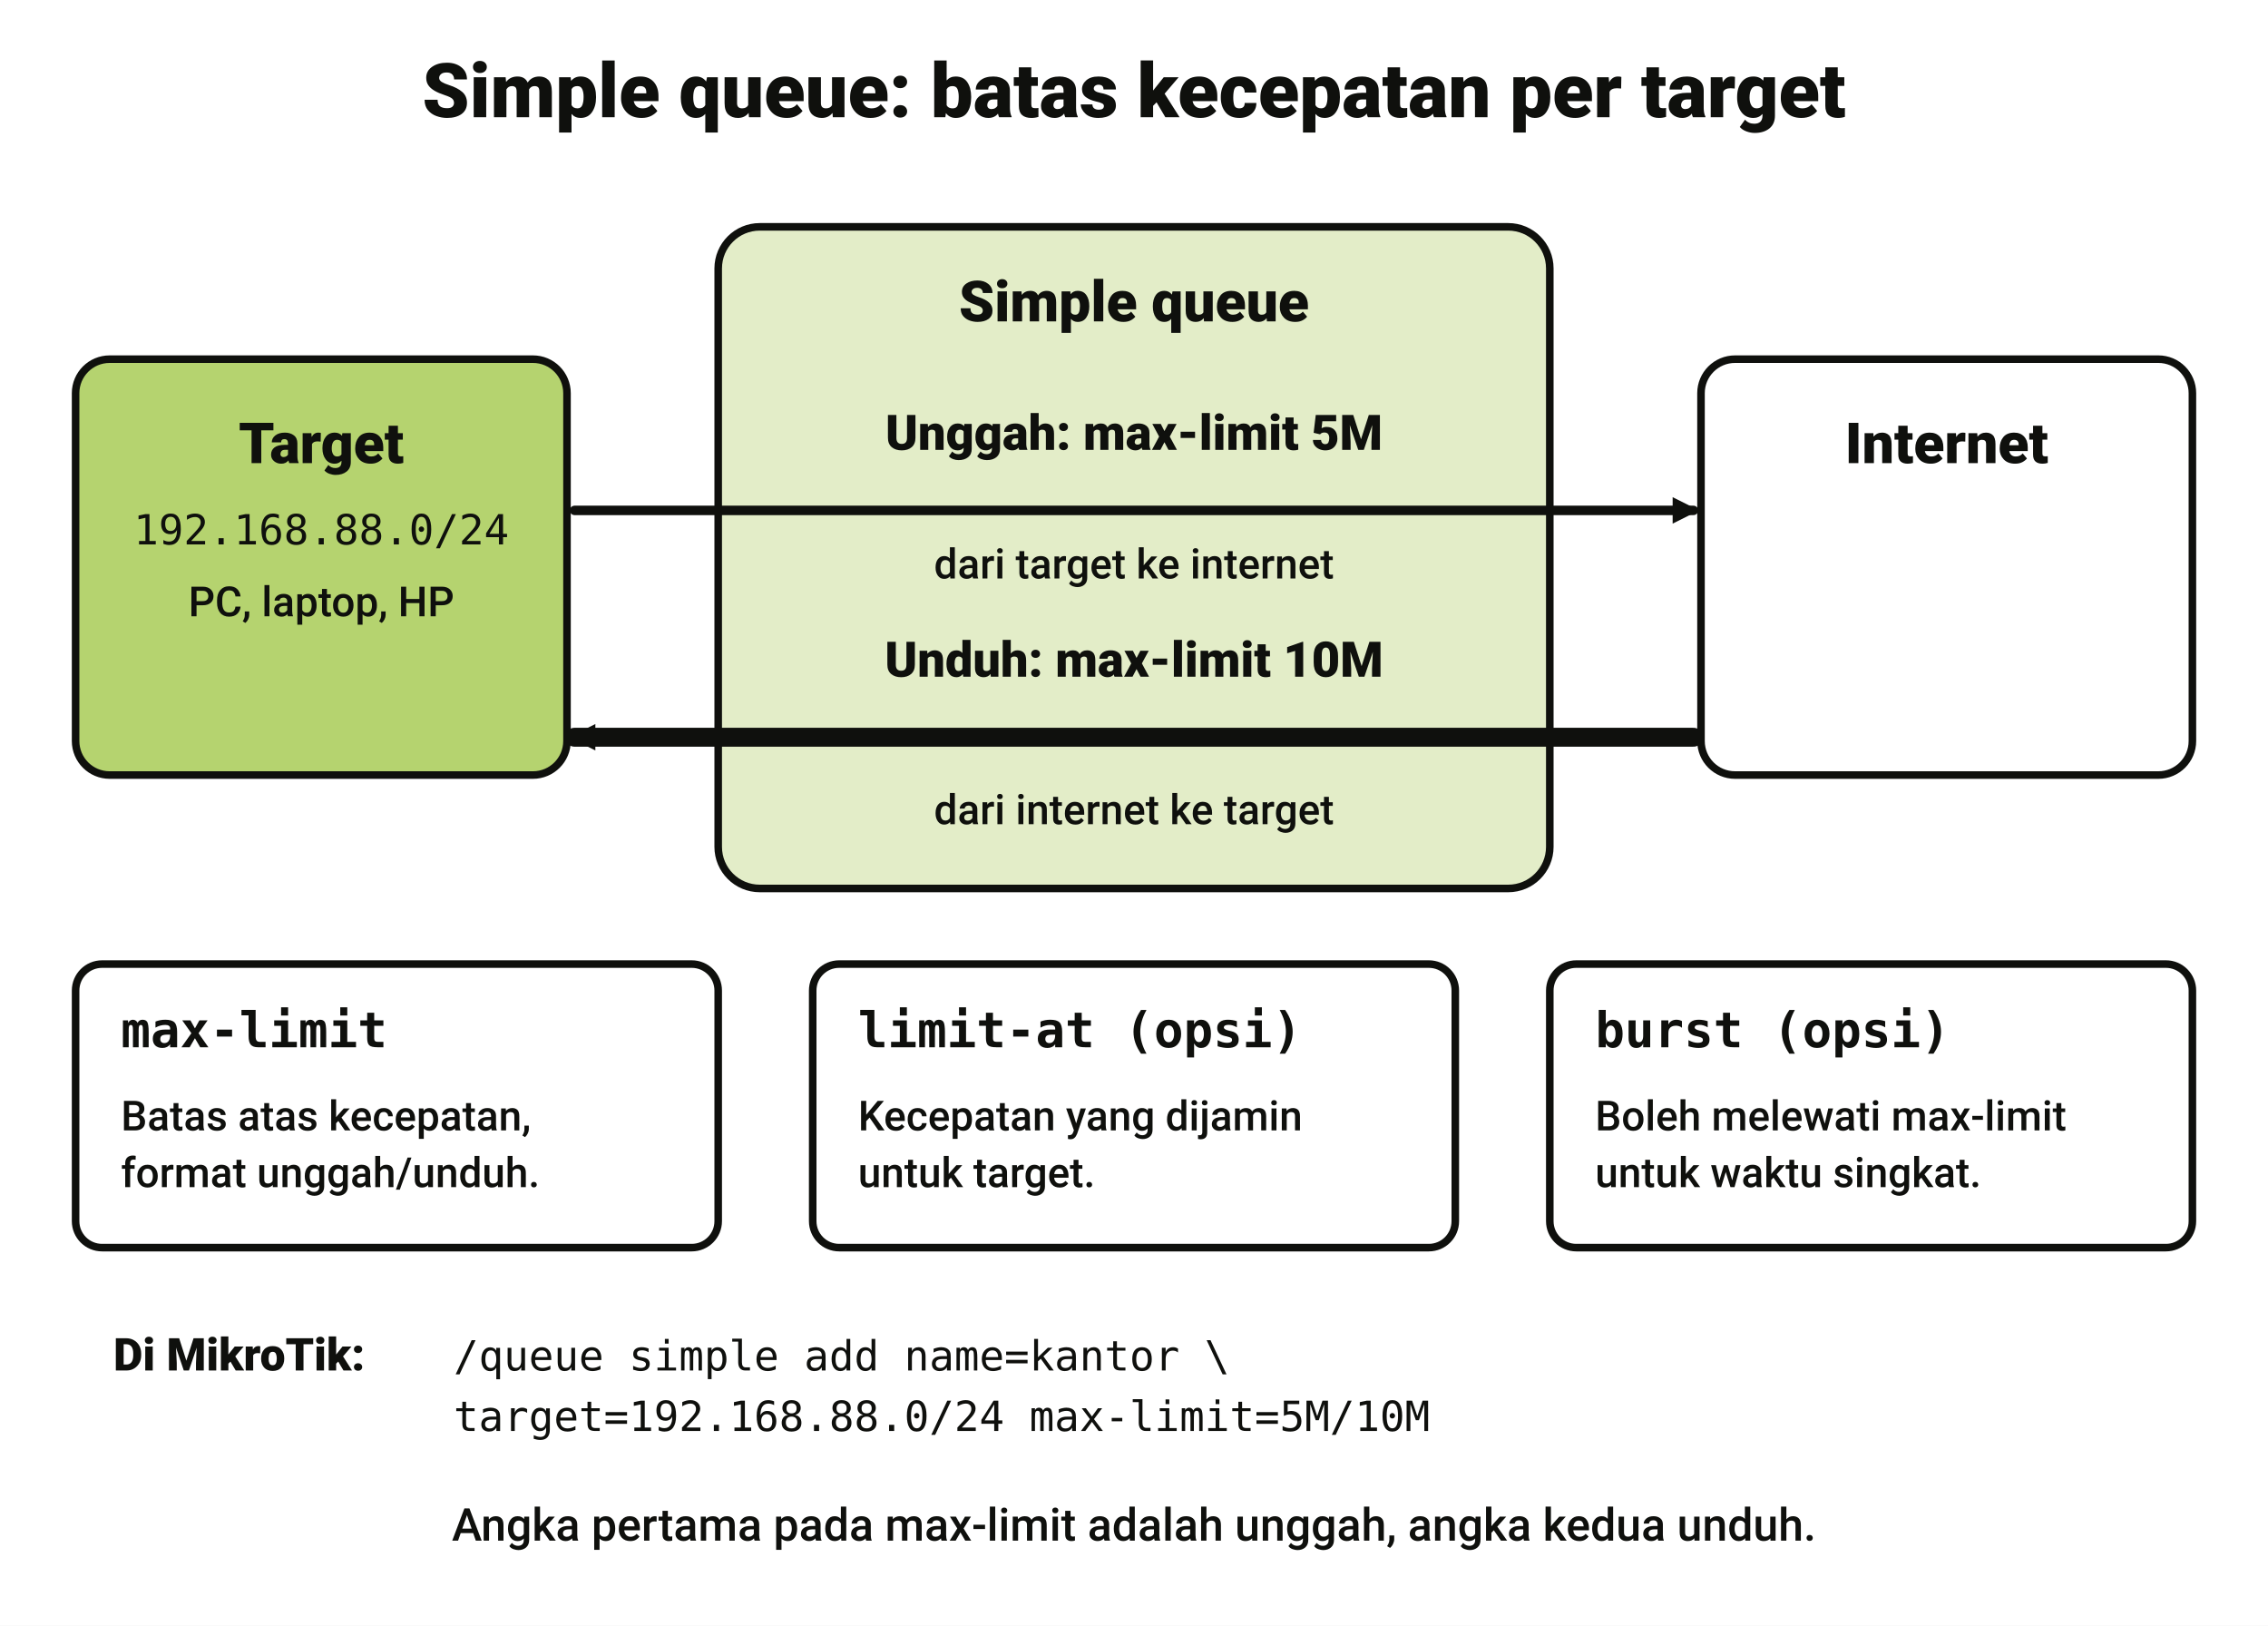
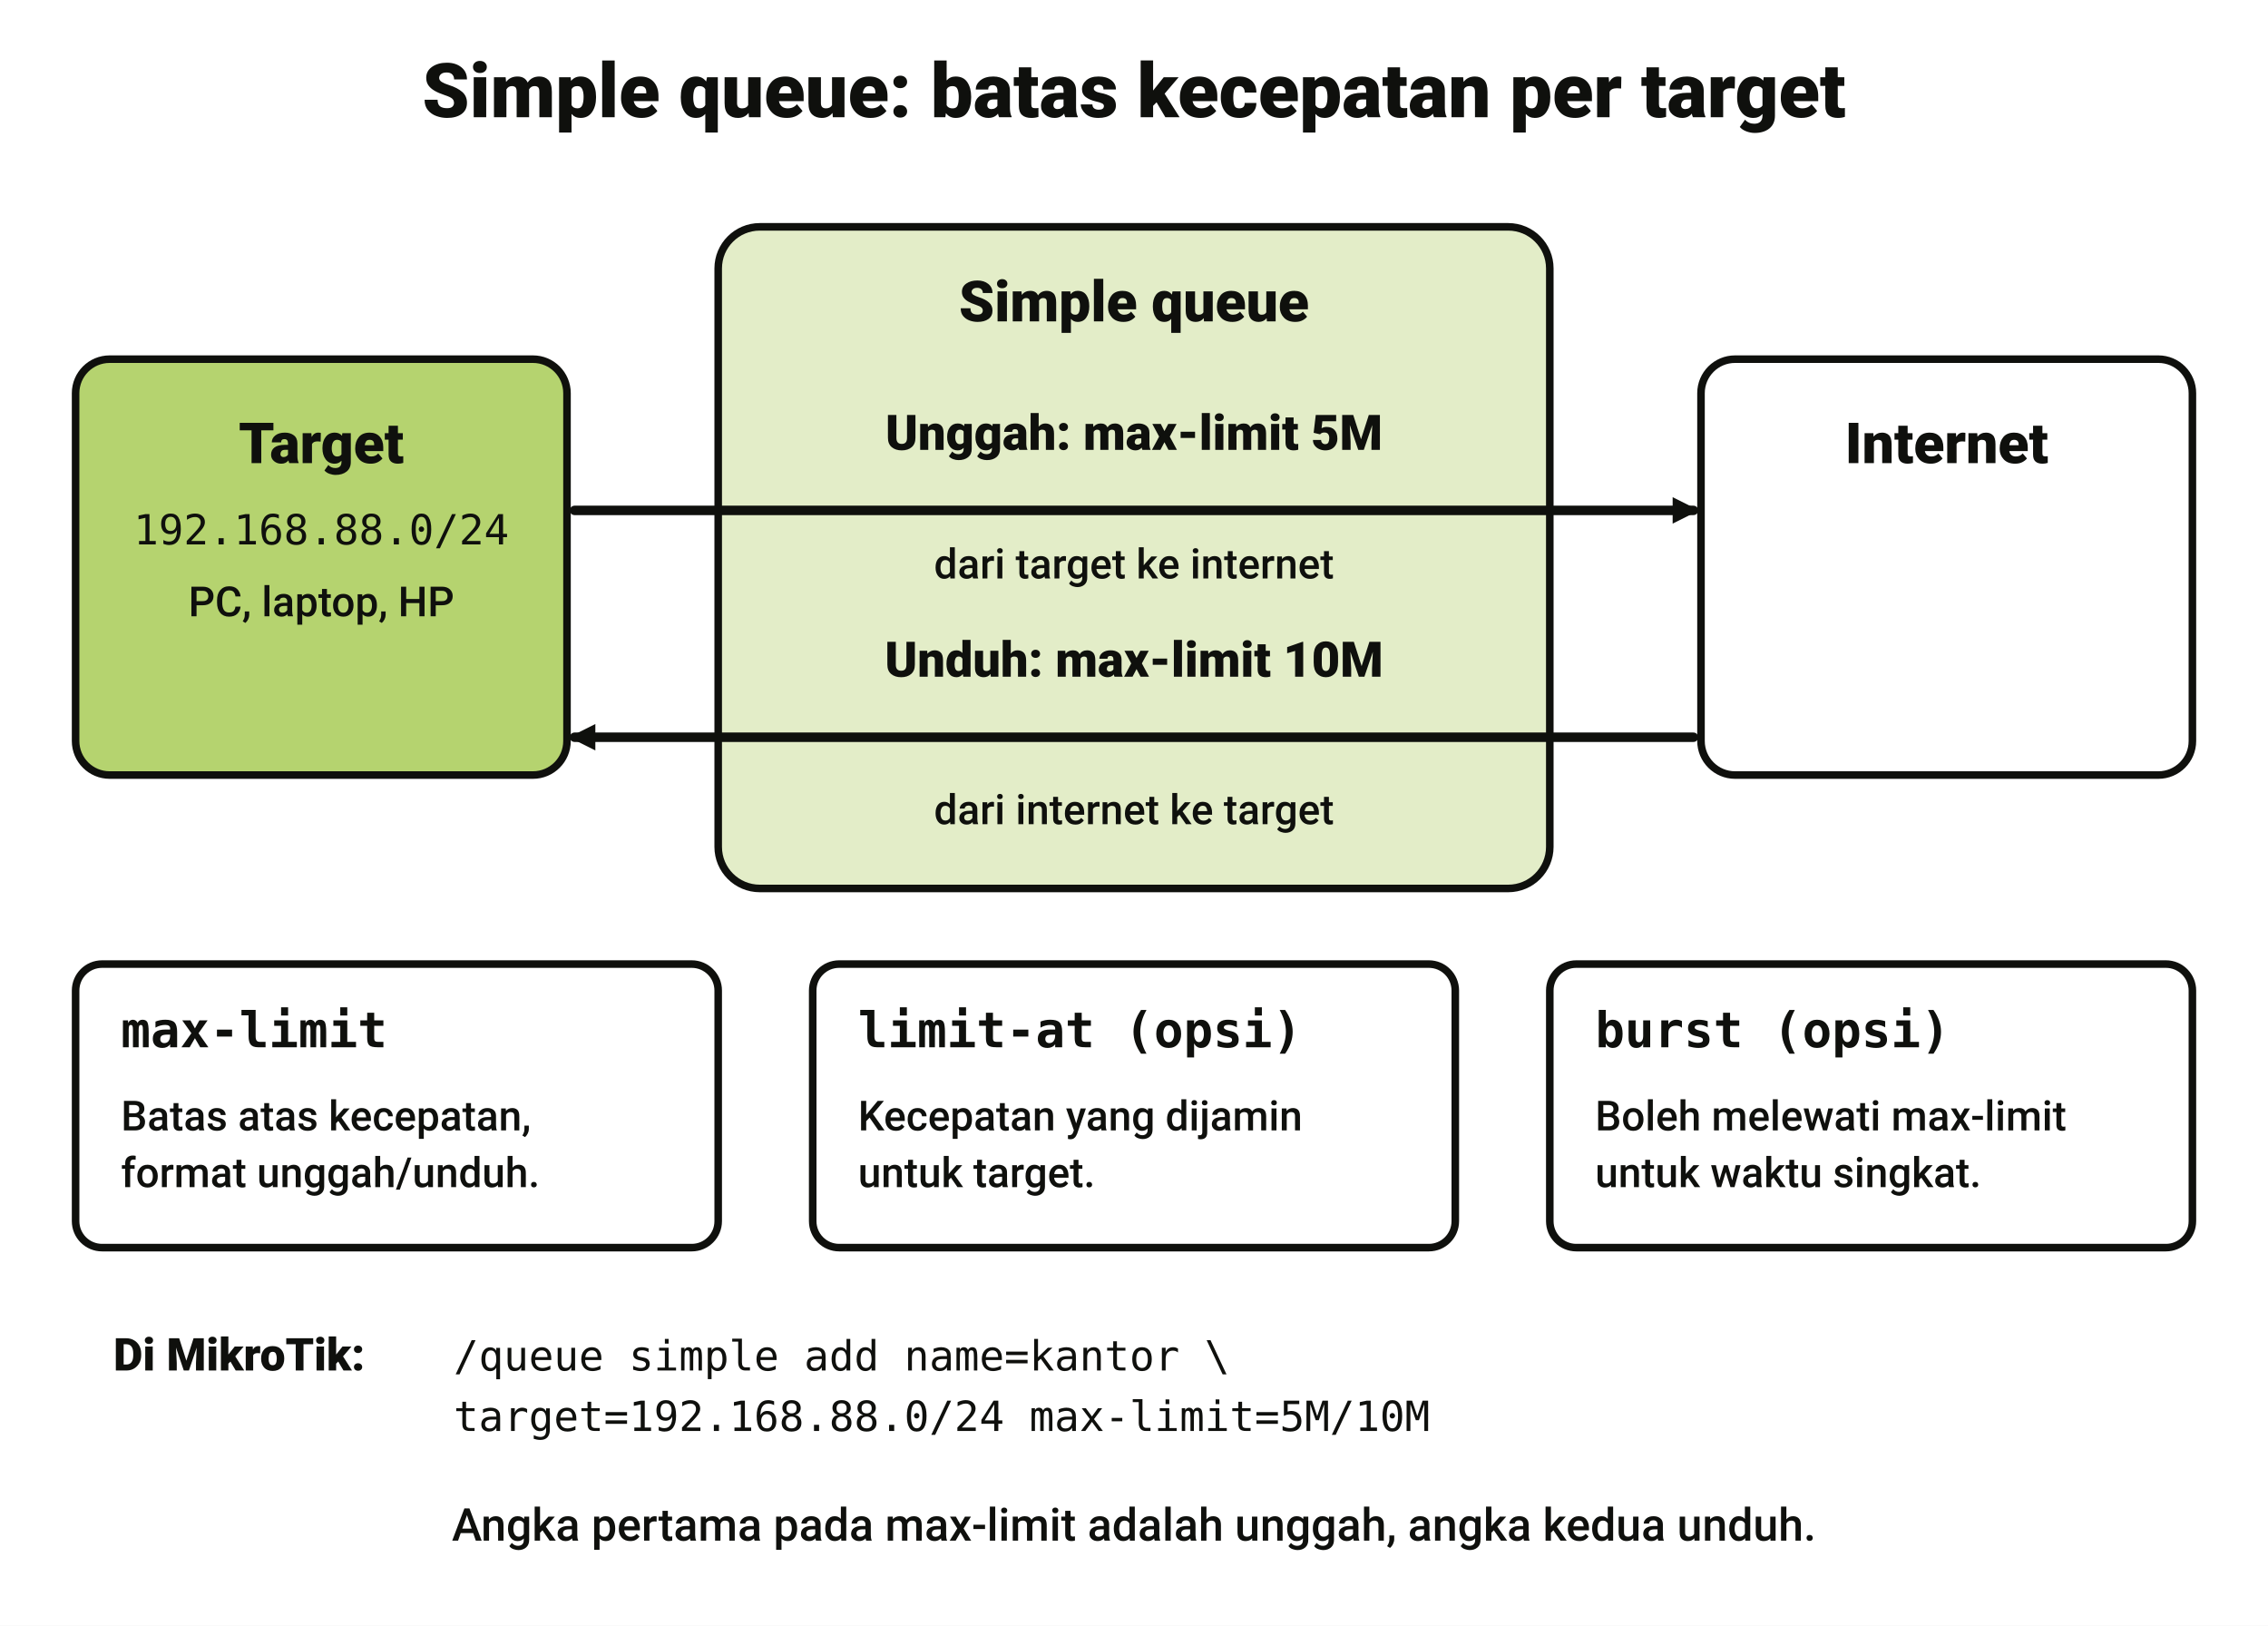
<svg xmlns="http://www.w3.org/2000/svg" viewBox="0 0 1200 860" width="1200" height="860" role="img" aria-labelledby="t" font-family="system-ui, 'Segoe UI', Roboto, sans-serif">
  <defs>
    <marker id="ah" markerWidth="14" markerHeight="14" refX="11" refY="7" orient="auto" markerUnits="userSpaceOnUse">
      <path d="M0 0L14 7L0 14z" fill="#0f100d" />
    </marker>
  </defs>
  <rect width="1200" height="860" fill="#ffffff" />
  <text x="600" y="62" font-size="40" font-weight="800" text-anchor="middle" fill="#0f100d">Simple queue: batas kecepatan per target</text>
  <rect x="380" y="120" width="440" height="350" rx="22" fill="#e3edc8" stroke="#0f100d" stroke-width="4" />
  <text x="600" y="170" font-size="30" font-weight="800" text-anchor="middle" fill="#0f100d">Simple queue</text>
  <rect x="40" y="190" width="260" height="220" rx="18" fill="#b5d36f" stroke="#0f100d" stroke-width="4" />
  <text x="170" y="245" font-size="30" font-weight="800" text-anchor="middle" fill="#0f100d">Target</text>
  <text x="170" y="288" font-size="22" font-weight="500" text-anchor="middle" fill="#0f100d" font-family="ui-monospace, Menlo, Consolas, monospace">192.168.88.0/24</text>
  <text x="170" y="326" font-size="22" font-weight="500" text-anchor="middle" fill="#0f100d">PC, laptop, HP</text>
  <rect x="900" y="190" width="260" height="220" rx="18" fill="#ffffff" stroke="#0f100d" stroke-width="4" />
  <text x="1030" y="245" font-size="30" font-weight="800" text-anchor="middle" fill="#0f100d">Internet</text>
  <line x1="304" y1="270" x2="896" y2="270" stroke="#0f100d" stroke-width="5" stroke-linecap="round" marker-end="url(#ah)" />
  <text x="600" y="238" font-size="26" font-weight="800" text-anchor="middle" fill="#0f100d">Unggah: max-limit 5M</text>
  <text x="600" y="306" font-size="22" font-weight="500" text-anchor="middle" fill="#0f100d">dari target ke internet</text>
-   <line x1="896" y1="390" x2="304" y2="390" stroke="#0f100d" stroke-width="10" stroke-linecap="round" marker-end="url(#ah)" />
+   <line x1="896" y1="390" x2="304" y2="390" stroke="#0f100d" stroke-width="5" stroke-linecap="round" marker-end="url(#ah)" />
  <text x="600" y="358" font-size="26" font-weight="800" text-anchor="middle" fill="#0f100d">Unduh: max-limit 10M</text>
  <text x="600" y="436" font-size="22" font-weight="500" text-anchor="middle" fill="#0f100d">dari internet ke target</text>
  <rect x="40" y="510" width="340" height="150" rx="14" fill="#ffffff" stroke="#0f100d" stroke-width="4" />
  <text x="64" y="554" font-size="26" font-weight="800" text-anchor="start" fill="#0f100d" font-family="ui-monospace, Menlo, Consolas, monospace">max-limit</text>
  <text x="64" y="598" font-size="22" font-weight="500" text-anchor="start" fill="#0f100d">Batas atas kecepatan,</text>
  <text x="64" y="628" font-size="22" font-weight="500" text-anchor="start" fill="#0f100d">format unggah/unduh.</text>
  <rect x="430" y="510" width="340" height="150" rx="14" fill="#ffffff" stroke="#0f100d" stroke-width="4" />
  <text x="454" y="554" font-size="26" font-weight="800" text-anchor="start" fill="#0f100d" font-family="ui-monospace, Menlo, Consolas, monospace">limit-at (opsi)</text>
  <text x="454" y="598" font-size="22" font-weight="500" text-anchor="start" fill="#0f100d">Kecepatan yang dijamin</text>
  <text x="454" y="628" font-size="22" font-weight="500" text-anchor="start" fill="#0f100d">untuk target.</text>
  <rect x="820" y="510" width="340" height="150" rx="14" fill="#ffffff" stroke="#0f100d" stroke-width="4" />
  <text x="844" y="554" font-size="26" font-weight="800" text-anchor="start" fill="#0f100d" font-family="ui-monospace, Menlo, Consolas, monospace">burst (opsi)</text>
  <text x="844" y="598" font-size="22" font-weight="500" text-anchor="start" fill="#0f100d">Boleh melewati max-limit</text>
  <text x="844" y="628" font-size="22" font-weight="500" text-anchor="start" fill="#0f100d">untuk waktu singkat.</text>
  <text x="60" y="725" font-size="24" font-weight="800" text-anchor="start" fill="#0f100d">Di MikroTik:</text>
  <text x="240" y="725" font-size="22" font-weight="500" text-anchor="start" fill="#0f100d" font-family="ui-monospace, Menlo, Consolas, monospace">/queue simple add name=kantor \</text>
  <text x="240" y="757" font-size="22" font-weight="500" text-anchor="start" fill="#0f100d" font-family="ui-monospace, Menlo, Consolas, monospace">    target=192.168.88.0/24 max-limit=5M/10M</text>
  <text x="600" y="815" font-size="24" font-weight="500" text-anchor="middle" fill="#0f100d">Angka pertama pada max-limit adalah unggah, angka kedua unduh.</text>
</svg>
